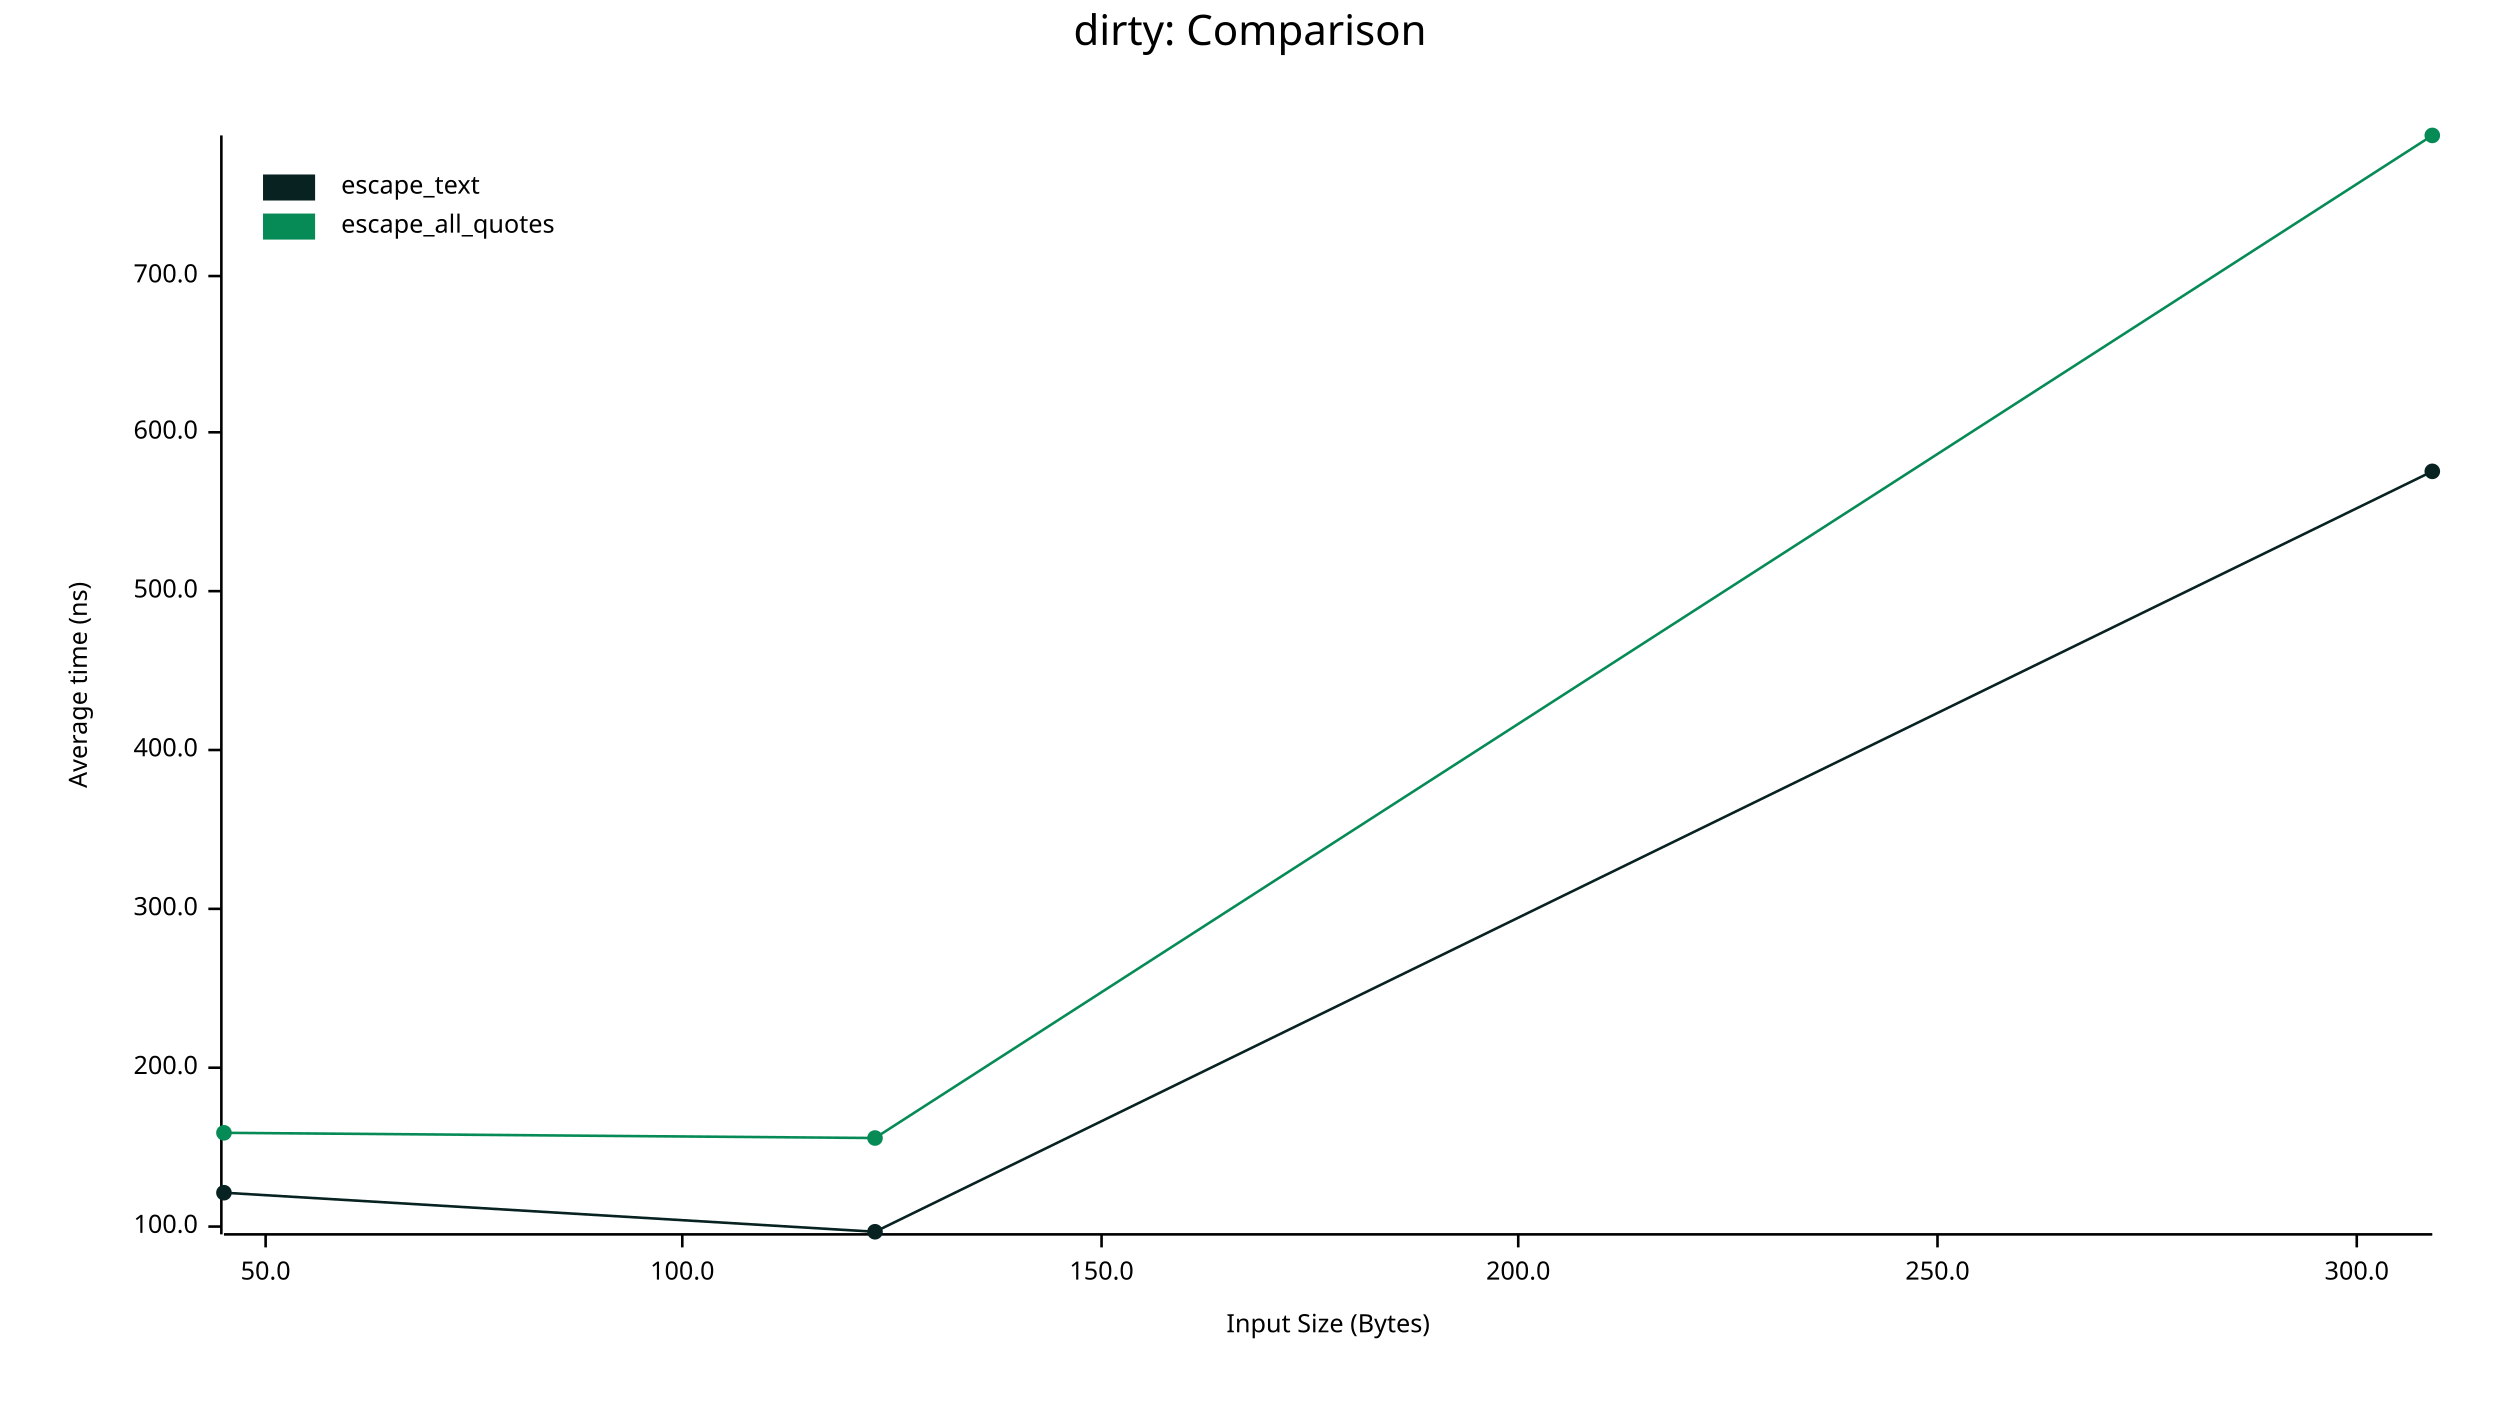
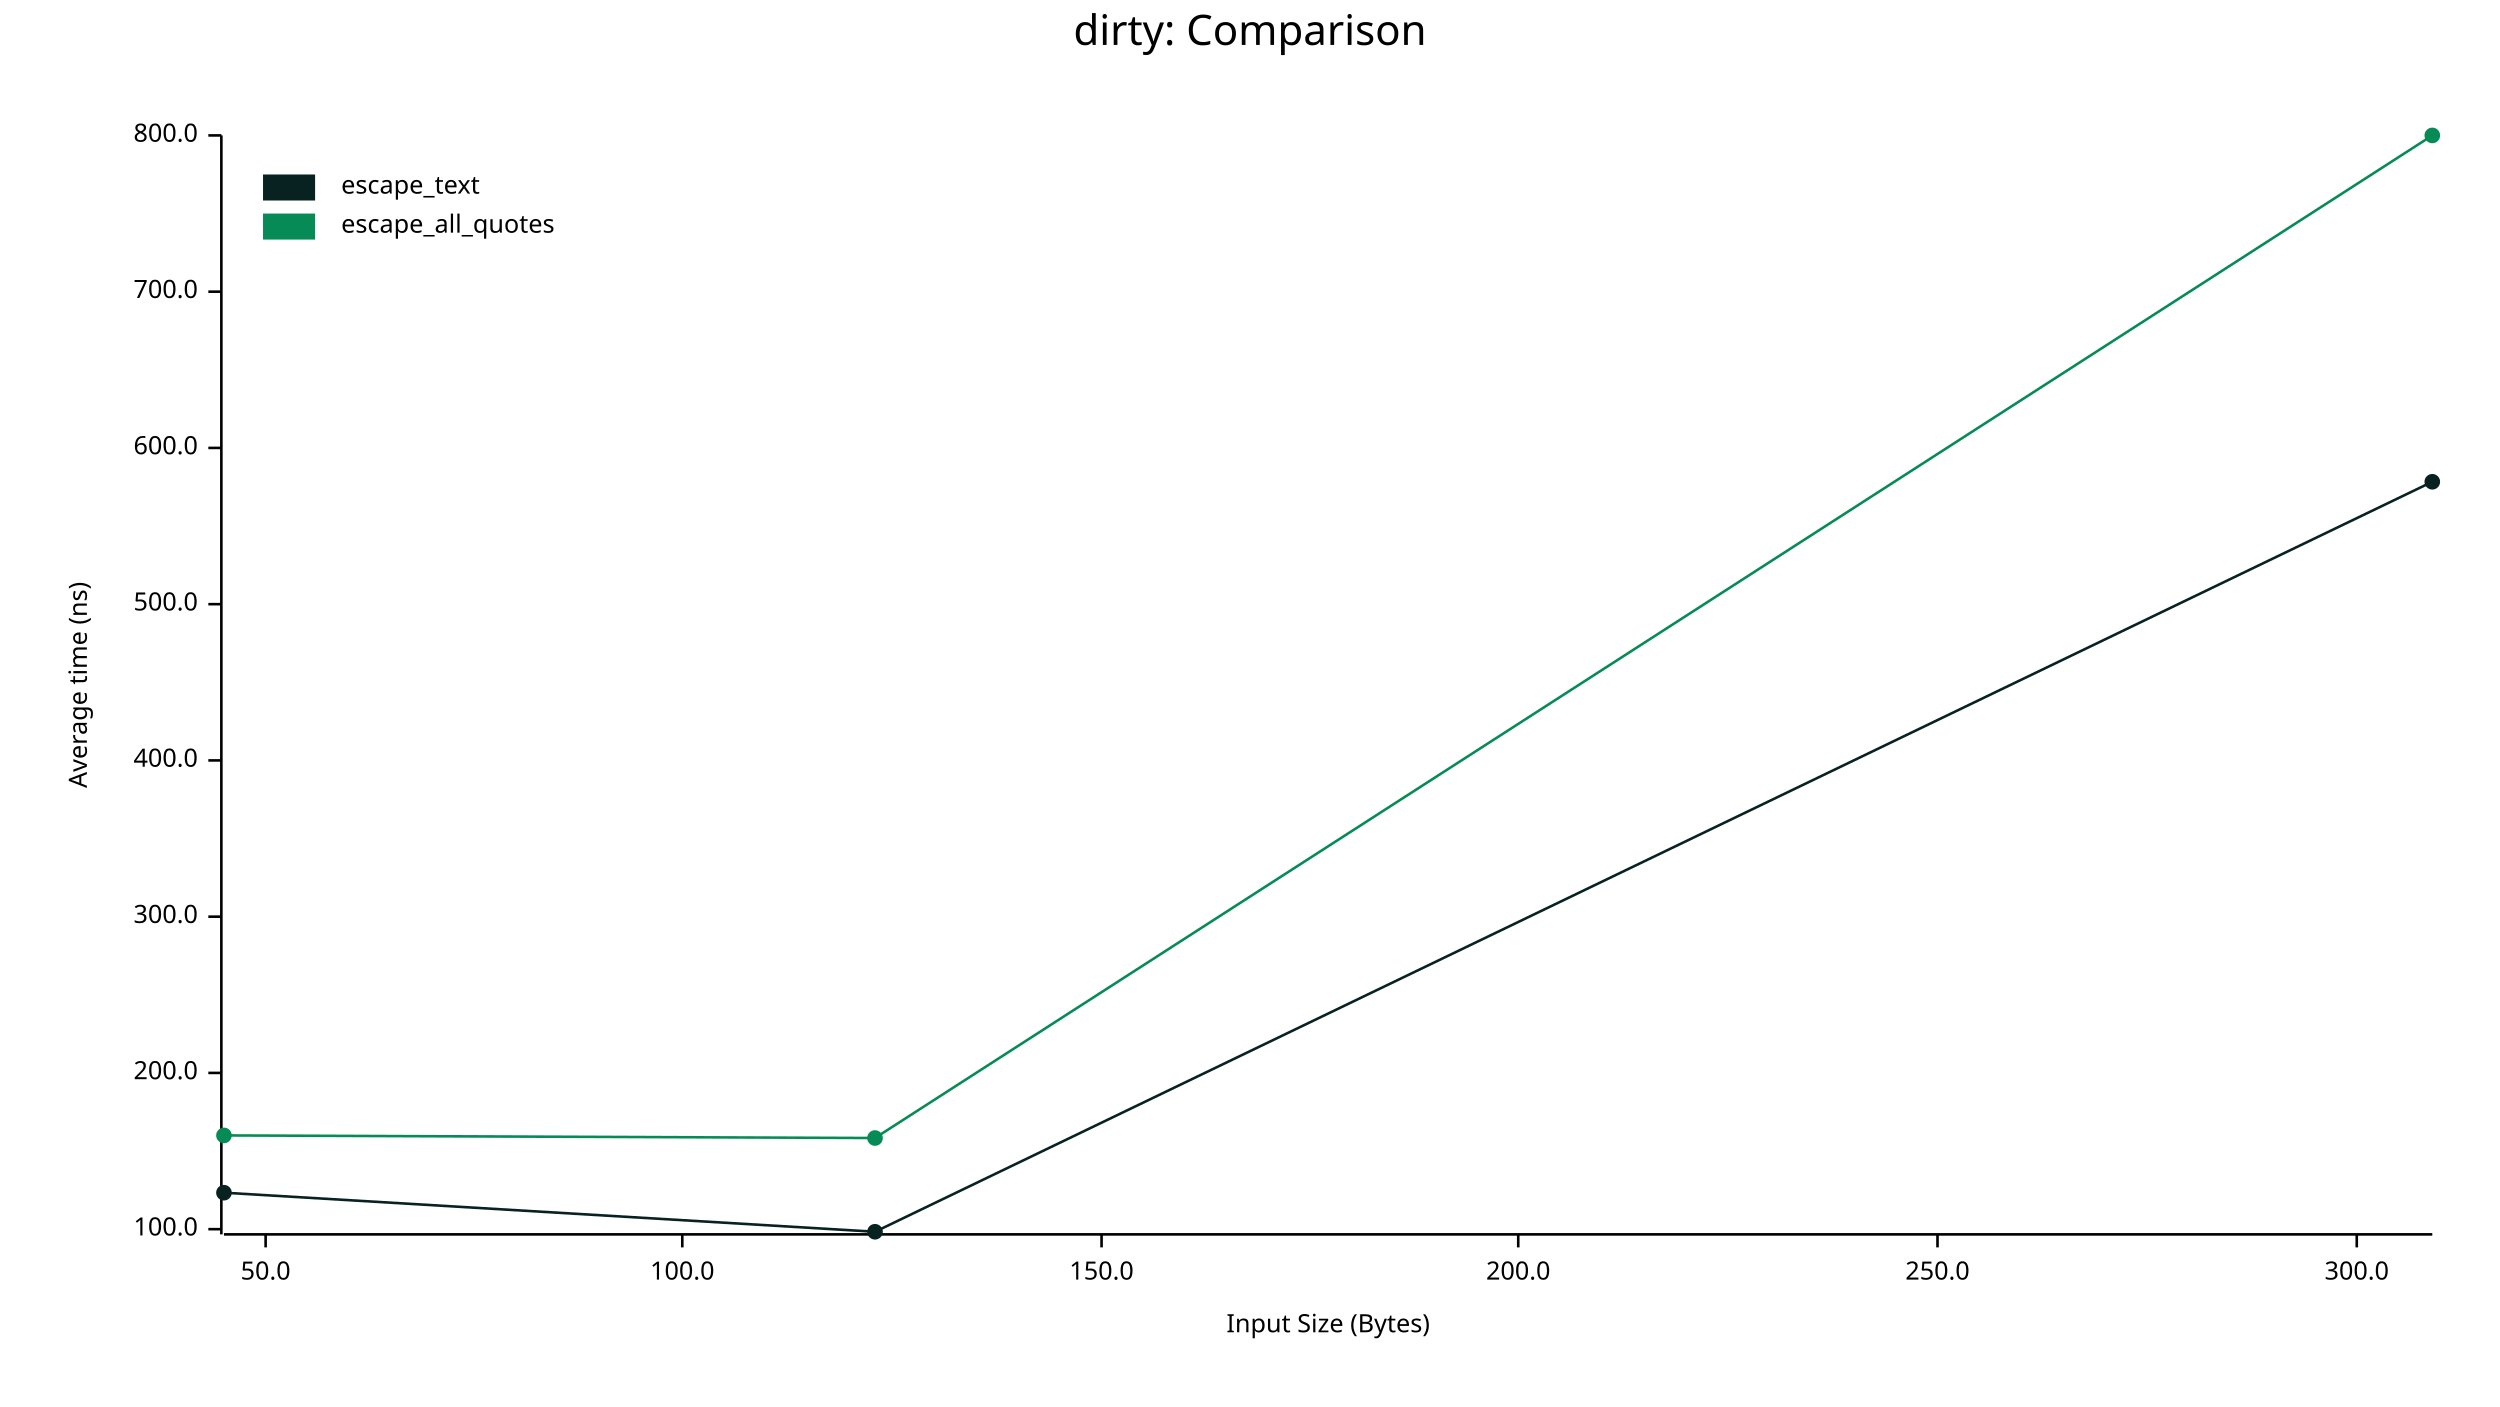
<svg xmlns="http://www.w3.org/2000/svg" width="960" height="540" viewBox="0 0 960 540">
  <text x="480" y="5" dy="0.76em" text-anchor="middle" font-family="sans-serif" font-size="16.129" opacity="1" fill="#000000">
dirty: Comparison
</text>
  <text x="26" y="263" dy="0.76em" text-anchor="middle" font-family="sans-serif" font-size="9.677" opacity="1" fill="#000000" transform="rotate(270, 26, 263)">
Average time (ns)
</text>
  <text x="510" y="514" dy="-0.5ex" text-anchor="middle" font-family="sans-serif" font-size="9.677" opacity="1" fill="#000000">
Input Size (Bytes)
</text>
  <polyline fill="none" opacity="1" stroke="#000000" stroke-width="1" points="85,52 85,474 " />
-   <text x="76" y="471" dy="0.5ex" text-anchor="end" font-family="sans-serif" font-size="9.677" opacity="1" fill="#000000">
+   <text x="76" y="472" dy="0.5ex" text-anchor="end" font-family="sans-serif" font-size="9.677" opacity="1" fill="#000000">
100.0
</text>
-   <polyline fill="none" opacity="1" stroke="#000000" stroke-width="1" points="80,471 85,471 " />
-   <text x="76" y="410" dy="0.5ex" text-anchor="end" font-family="sans-serif" font-size="9.677" opacity="1" fill="#000000">
+   <polyline fill="none" opacity="1" stroke="#000000" stroke-width="1" points="80,472 85,472 " />
+   <text x="76" y="412" dy="0.5ex" text-anchor="end" font-family="sans-serif" font-size="9.677" opacity="1" fill="#000000">
200.0
</text>
-   <polyline fill="none" opacity="1" stroke="#000000" stroke-width="1" points="80,410 85,410 " />
-   <text x="76" y="349" dy="0.5ex" text-anchor="end" font-family="sans-serif" font-size="9.677" opacity="1" fill="#000000">
+   <polyline fill="none" opacity="1" stroke="#000000" stroke-width="1" points="80,412 85,412 " />
+   <text x="76" y="352" dy="0.5ex" text-anchor="end" font-family="sans-serif" font-size="9.677" opacity="1" fill="#000000">
300.0
</text>
-   <polyline fill="none" opacity="1" stroke="#000000" stroke-width="1" points="80,349 85,349 " />
-   <text x="76" y="288" dy="0.5ex" text-anchor="end" font-family="sans-serif" font-size="9.677" opacity="1" fill="#000000">
+   <polyline fill="none" opacity="1" stroke="#000000" stroke-width="1" points="80,352 85,352 " />
+   <text x="76" y="292" dy="0.5ex" text-anchor="end" font-family="sans-serif" font-size="9.677" opacity="1" fill="#000000">
400.0
</text>
-   <polyline fill="none" opacity="1" stroke="#000000" stroke-width="1" points="80,288 85,288 " />
-   <text x="76" y="227" dy="0.5ex" text-anchor="end" font-family="sans-serif" font-size="9.677" opacity="1" fill="#000000">
+   <polyline fill="none" opacity="1" stroke="#000000" stroke-width="1" points="80,292 85,292 " />
+   <text x="76" y="232" dy="0.5ex" text-anchor="end" font-family="sans-serif" font-size="9.677" opacity="1" fill="#000000">
500.0
</text>
-   <polyline fill="none" opacity="1" stroke="#000000" stroke-width="1" points="80,227 85,227 " />
-   <text x="76" y="166" dy="0.5ex" text-anchor="end" font-family="sans-serif" font-size="9.677" opacity="1" fill="#000000">
+   <polyline fill="none" opacity="1" stroke="#000000" stroke-width="1" points="80,232 85,232 " />
+   <text x="76" y="172" dy="0.5ex" text-anchor="end" font-family="sans-serif" font-size="9.677" opacity="1" fill="#000000">
600.0
</text>
-   <polyline fill="none" opacity="1" stroke="#000000" stroke-width="1" points="80,166 85,166 " />
-   <text x="76" y="106" dy="0.5ex" text-anchor="end" font-family="sans-serif" font-size="9.677" opacity="1" fill="#000000">
+   <polyline fill="none" opacity="1" stroke="#000000" stroke-width="1" points="80,172 85,172 " />
+   <text x="76" y="112" dy="0.5ex" text-anchor="end" font-family="sans-serif" font-size="9.677" opacity="1" fill="#000000">
700.0
</text>
-   <polyline fill="none" opacity="1" stroke="#000000" stroke-width="1" points="80,106 85,106 " />
+   <polyline fill="none" opacity="1" stroke="#000000" stroke-width="1" points="80,112 85,112 " />
+   <text x="76" y="52" dy="0.5ex" text-anchor="end" font-family="sans-serif" font-size="9.677" opacity="1" fill="#000000">
+ 800.0
+ </text>
+   <polyline fill="none" opacity="1" stroke="#000000" stroke-width="1" points="80,52 85,52 " />
  <polyline fill="none" opacity="1" stroke="#000000" stroke-width="1" points="86,474 934,474 " />
  <text x="102" y="484" dy="0.76em" text-anchor="middle" font-family="sans-serif" font-size="9.677" opacity="1" fill="#000000">
50.0
</text>
  <polyline fill="none" opacity="1" stroke="#000000" stroke-width="1" points="102,474 102,479 " />
  <text x="262" y="484" dy="0.76em" text-anchor="middle" font-family="sans-serif" font-size="9.677" opacity="1" fill="#000000">
100.0
</text>
  <polyline fill="none" opacity="1" stroke="#000000" stroke-width="1" points="262,474 262,479 " />
  <text x="423" y="484" dy="0.76em" text-anchor="middle" font-family="sans-serif" font-size="9.677" opacity="1" fill="#000000">
150.0
</text>
  <polyline fill="none" opacity="1" stroke="#000000" stroke-width="1" points="423,474 423,479 " />
  <text x="583" y="484" dy="0.76em" text-anchor="middle" font-family="sans-serif" font-size="9.677" opacity="1" fill="#000000">
200.0
</text>
  <polyline fill="none" opacity="1" stroke="#000000" stroke-width="1" points="583,474 583,479 " />
  <text x="744" y="484" dy="0.76em" text-anchor="middle" font-family="sans-serif" font-size="9.677" opacity="1" fill="#000000">
250.0
</text>
  <polyline fill="none" opacity="1" stroke="#000000" stroke-width="1" points="744,474 744,479 " />
  <text x="905" y="484" dy="0.76em" text-anchor="middle" font-family="sans-serif" font-size="9.677" opacity="1" fill="#000000">
300.0
</text>
  <polyline fill="none" opacity="1" stroke="#000000" stroke-width="1" points="905,474 905,479 " />
  <circle cx="86" cy="458" r="3" opacity="1" fill="#082222" stroke="none" stroke-width="1" />
  <circle cx="336" cy="473" r="3" opacity="1" fill="#082222" stroke="none" stroke-width="1" />
-   <circle cx="934" cy="181" r="3" opacity="1" fill="#082222" stroke="none" stroke-width="1" />
-   <polyline fill="none" opacity="1" stroke="#082222" stroke-width="1" points="86,458 336,473 934,181 " />
-   <circle cx="86" cy="435" r="3" opacity="1" fill="#068B57" stroke="none" stroke-width="1" />
+   <circle cx="934" cy="185" r="3" opacity="1" fill="#082222" stroke="none" stroke-width="1" />
+   <polyline fill="none" opacity="1" stroke="#082222" stroke-width="1" points="86,458 336,473 934,185 " />
+   <circle cx="86" cy="436" r="3" opacity="1" fill="#068B57" stroke="none" stroke-width="1" />
  <circle cx="336" cy="437" r="3" opacity="1" fill="#068B57" stroke="none" stroke-width="1" />
  <circle cx="934" cy="52" r="3" opacity="1" fill="#068B57" stroke="none" stroke-width="1" />
-   <polyline fill="none" opacity="1" stroke="#068B57" stroke-width="1" points="86,435 336,437 934,52 " />
+   <polyline fill="none" opacity="1" stroke="#068B57" stroke-width="1" points="86,436 336,437 934,52 " />
  <text x="131" y="67" dy="0.76em" text-anchor="start" font-family="sans-serif" font-size="9.677" opacity="1" fill="#000000">
escape_text
</text>
  <text x="131" y="82" dy="0.76em" text-anchor="start" font-family="sans-serif" font-size="9.677" opacity="1" fill="#000000">
escape_all_quotes
</text>
  <rect x="101" y="67" width="20" height="10" opacity="1" fill="#082222" stroke="none" />
  <rect x="101" y="82" width="20" height="10" opacity="1" fill="#068B57" stroke="none" />
</svg>
